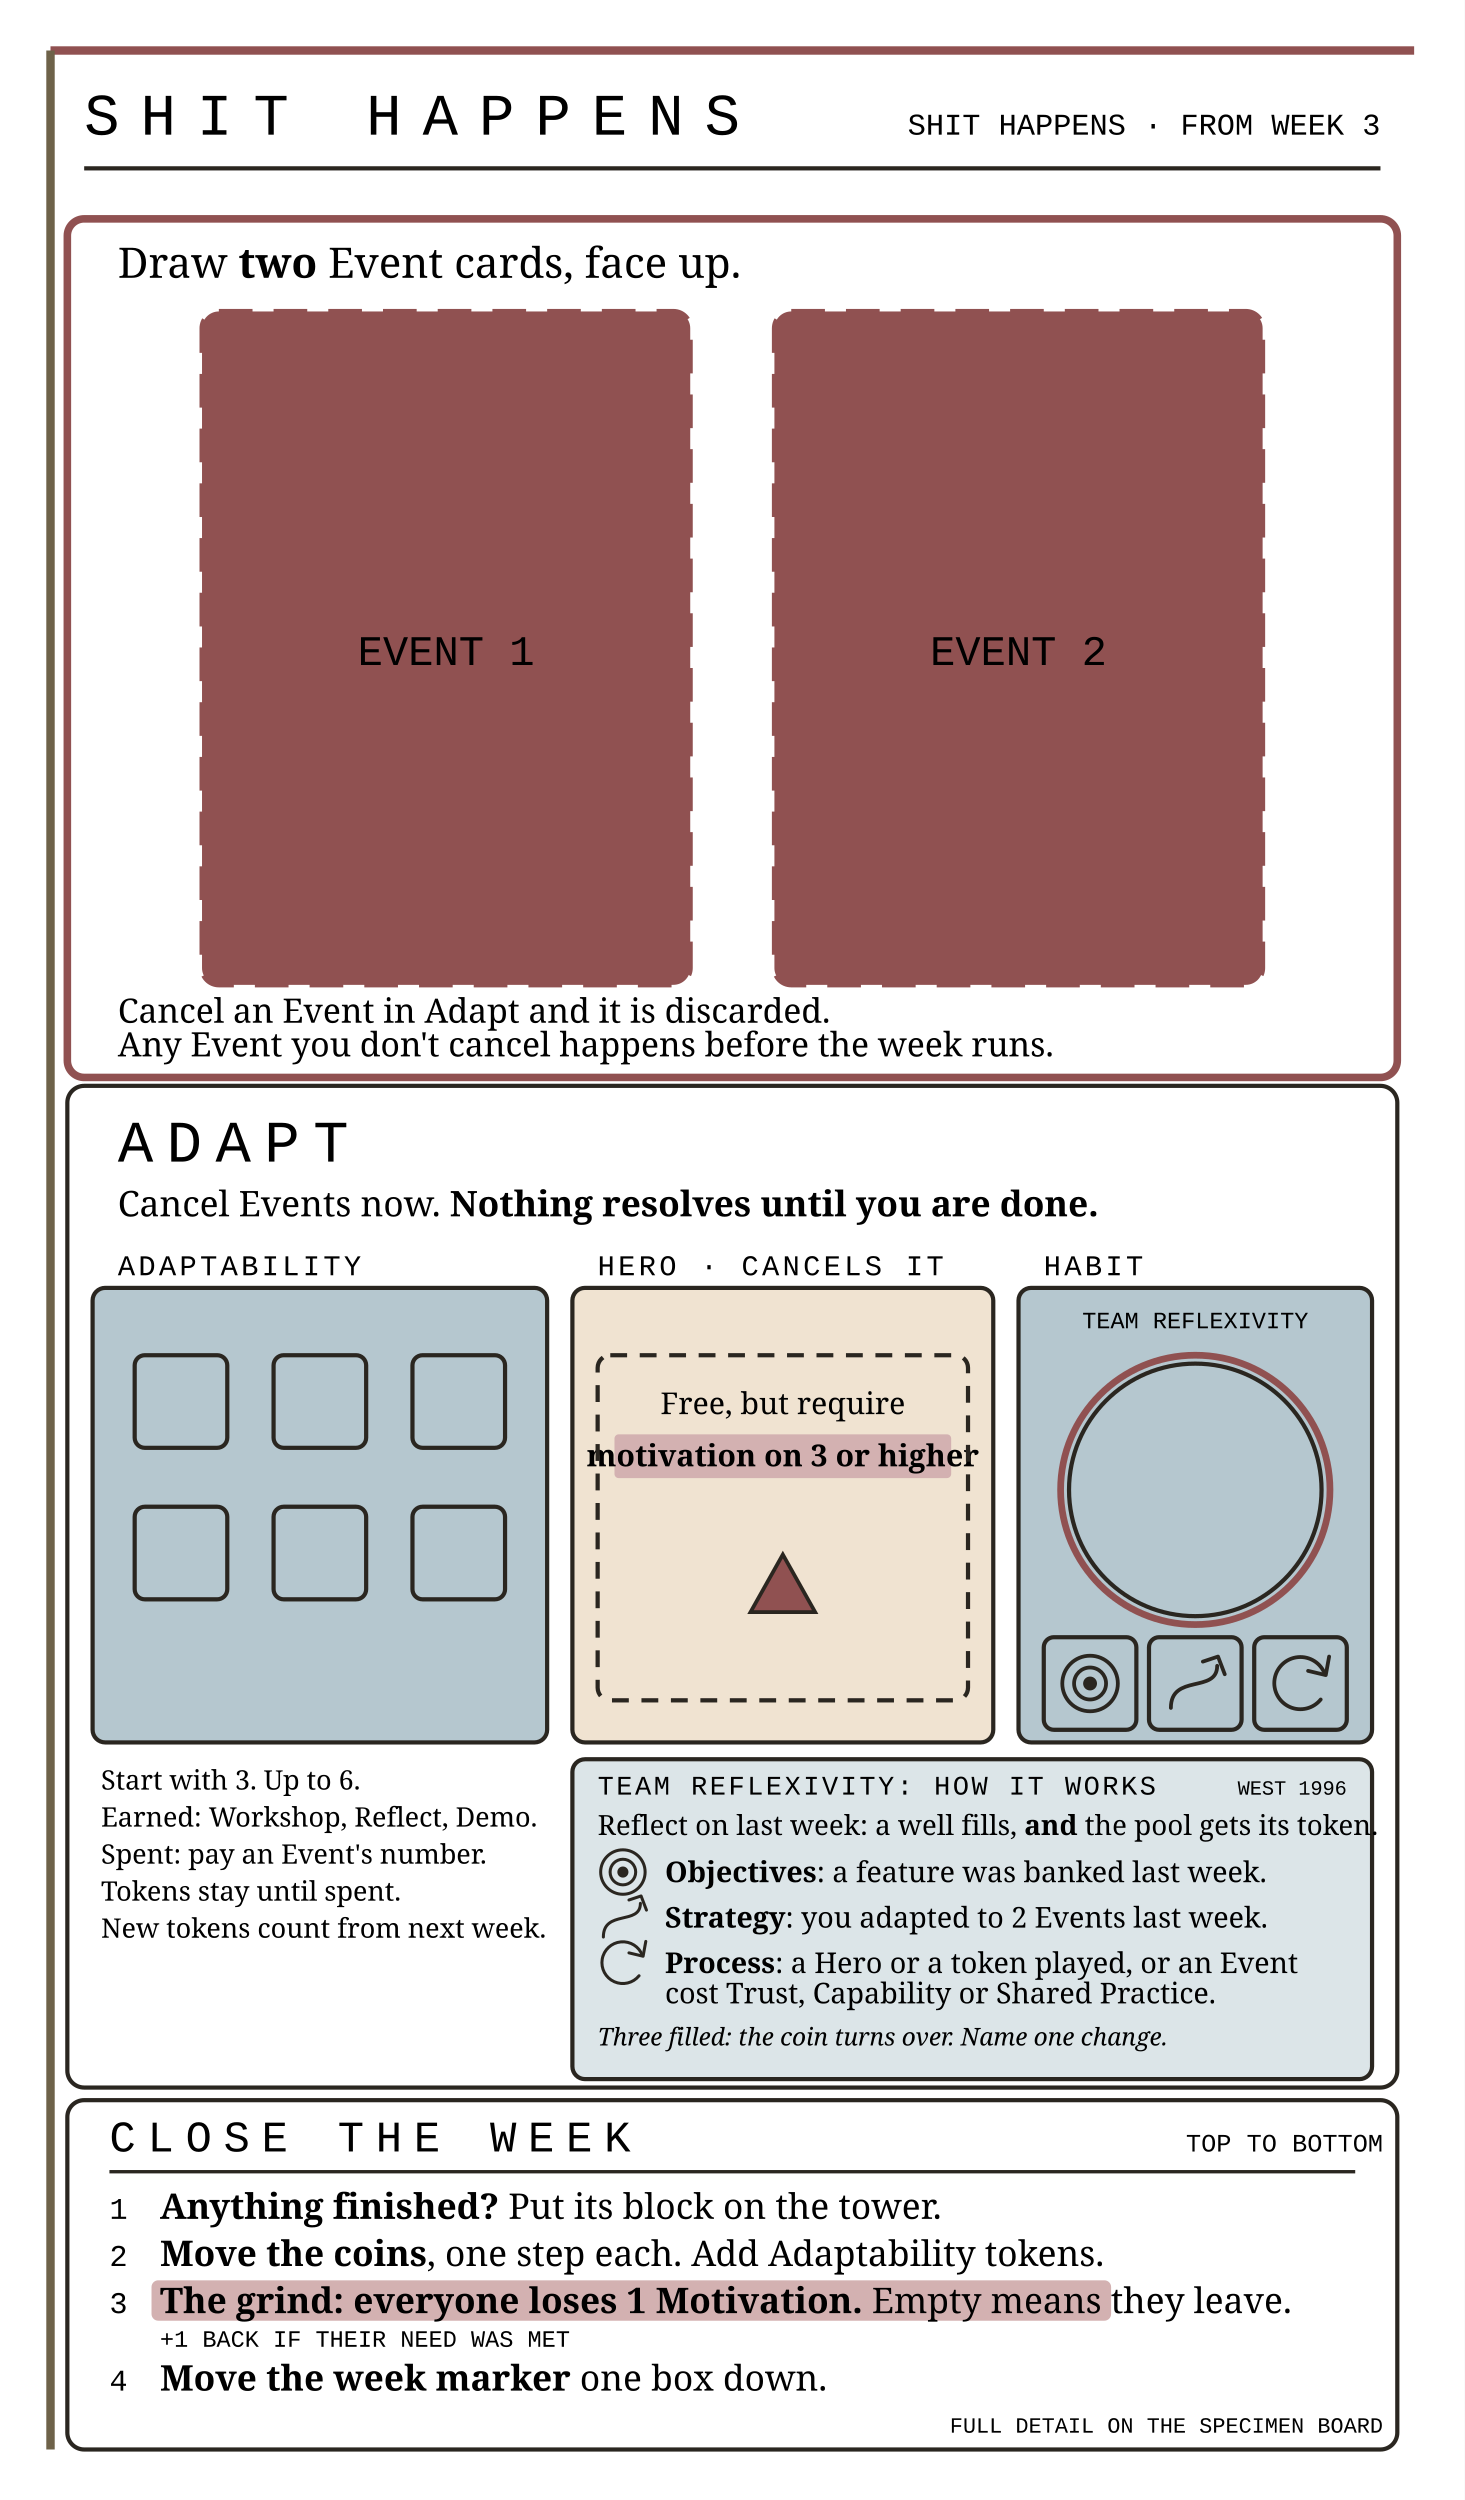
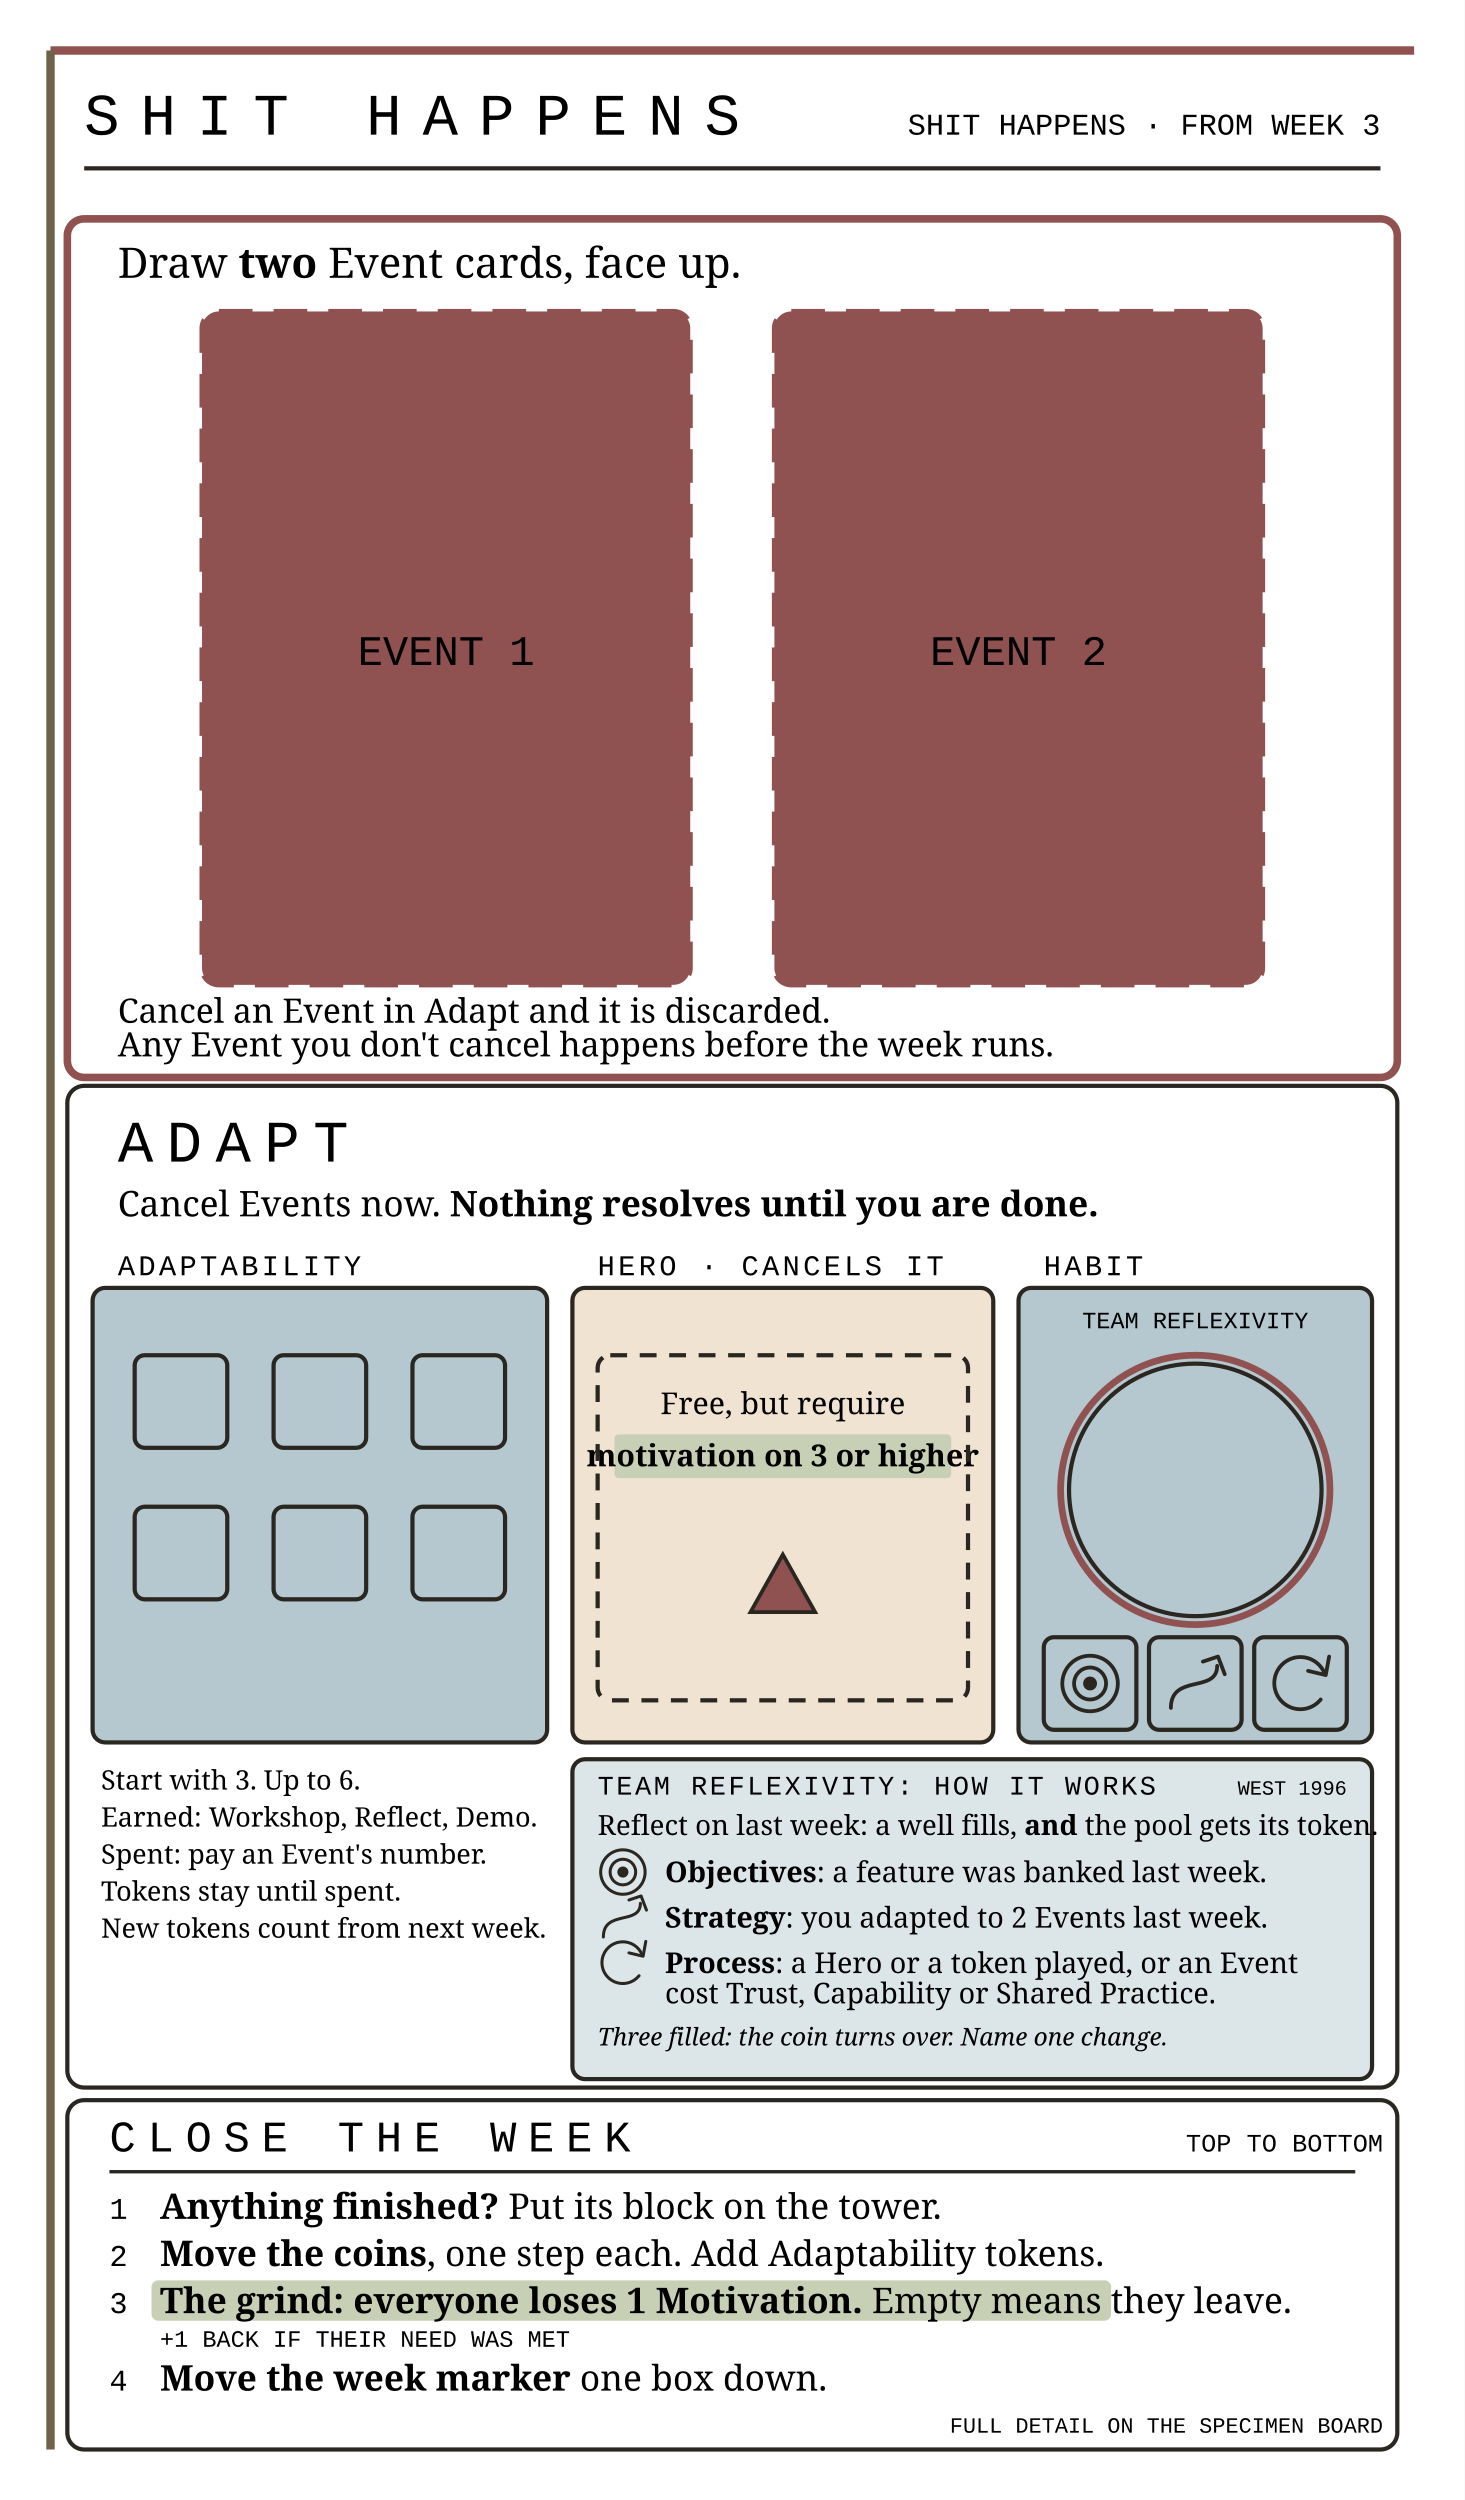
<svg xmlns="http://www.w3.org/2000/svg" width="174mm" height="297mm" viewBox="0 0 174 297">
  <style>
  .s { font-family:"EB Garamond",Garamond,Georgia,serif; fill:#000000; }
  .m { font-family:"IBM Plex Mono","Courier New",monospace; fill:#000000; }
  .r { stroke:#2A2620; stroke-width:.5; fill:none; }
  .w { fill:none; stroke:#2A2620; stroke-width:.5; }
  .h { fill:none; stroke:#2A2620; stroke-width:.4; }
  .slot { fill:none; stroke:#2A2620; stroke-width:.6; stroke-dasharray:4 2.5; }
  .q { fill:#000000; }
  .sy { fill:none; stroke:#2A2620; stroke-width:.45; stroke-linecap:round; stroke-linejoin:round; }
</style>
  <defs>
    <g id="sym-obj" class="sy">
      <circle r="3.3" />
      <circle r="1.9" />
      <circle r=".6" fill="#2A2620" />
    </g>
    <g id="sym-strat" class="sy">
      <path d="M-2.9,2.9 C-2.9,-1.2 2.6,1.2 2.6,-2.1" />
      <path d="M0.9,-2.6 L2.7,-3.2 L3.5,-1.1" />
    </g>
    <g id="sym-proc" class="sy">
      <path d="M2.9,-1.1 A3.1,3.1 0 1 0 2.4,1.9" />
      <path d="M0.9,-1.5 L3.0,-1.0 L3.4,-3.2" />
    </g>
  </defs>
  <rect width="174" height="297" fill="#FFFFFF" />
  <text x="10" y="16" class="m" font-size="7" letter-spacing="2.5">SHIT HAPPENS</text>
  <text x="164" y="16" class="m q" font-size="3.6" text-anchor="end">SHIT HAPPENS · FROM WEEK 3</text>
  <line x1="10" y1="20" x2="164" y2="20" class="r" />
  <rect x="8" y="26" width="158" height="102" rx="2" class="r" style="stroke:#905151;stroke-width:.9" />
  <text x="14" y="33" class="s" font-size="5">Draw <tspan font-weight="bold">two</tspan> Event cards, face up.</text>
  <rect x="24" y="37" width="58" height="80" rx="2" class="slot" style="stroke:#905151;fill:#905151" />
  <text x="53" y="79" class="m" font-size="5" text-anchor="middle" fill="#FFFFFF">EVENT 1</text>
  <rect x="92" y="37" width="58" height="80" rx="2" class="slot" style="stroke:#905151;fill:#905151" />
  <text x="121" y="79" class="m" font-size="5" text-anchor="middle" fill="#FFFFFF">EVENT 2</text>
  <text x="14" y="121.5" class="s" font-size="4">Cancel an Event in Adapt and it is discarded.</text>
  <text x="14" y="125.5" class="s" font-size="4">Any Event you don't cancel happens before the week runs.</text>
  <rect x="8" y="129" width="158" height="119" rx="2" class="r" />
  <text x="14" y="138" class="m" font-size="7" letter-spacing="1.6">ADAPT</text>
  <text x="14" y="144.5" class="s" font-size="4.2">Cancel Events now. <tspan font-weight="bold">Nothing resolves until you are done.</tspan>
  </text>
  <g id="pool">
    <text x="14" y="151.5" class="m q" font-size="3.4" letter-spacing=".4">ADAPTABILITY</text>
    <rect x="11" y="153" width="54" height="54" rx="1.5" fill="#B5C7CF" />
    <rect x="11" y="153" width="54" height="54" rx="1.5" class="w" />
    <rect x="16" y="161" width="11" height="11" rx="1.2" class="w" />
    <rect x="32.5" y="161" width="11" height="11" rx="1.2" class="w" />
    <rect x="49" y="161" width="11" height="11" rx="1.2" class="w" />
    <rect x="16" y="179" width="11" height="11" rx="1.2" class="w" />
    <rect x="32.5" y="179" width="11" height="11" rx="1.2" class="w" />
    <rect x="49" y="179" width="11" height="11" rx="1.2" class="w" />
    <text x="12" y="212.6" class="s" font-size="3.2">Start with 3. Up to 6.</text>
    <text x="12" y="217" class="s" font-size="3.2">Earned: Workshop, Reflect, Demo.</text>
    <text x="12" y="221.4" class="s" font-size="3.2">Spent: pay an Event's number.</text>
    <text x="12" y="225.8" class="s" font-size="3.2">Tokens stay until spent.</text>
    <text x="12" y="230.2" class="s" font-size="3.2">New tokens count from next week.</text>
  </g>
  <g id="lane-1">
    <text x="71" y="151.5" class="m q" font-size="3.4" letter-spacing=".4">HERO · CANCELS IT</text>
    <rect x="68" y="153" width="50" height="54" rx="1.5" fill="#F0E3D1" />
    <rect x="68" y="153" width="50" height="54" rx="1.5" class="w" />
-     <rect x="73" y="170.4" width="40" height="5.2" rx=".5" fill="#D3B1B1" />
+     <rect x="73" y="170.4" width="40" height="5.2" rx=".5" fill="#C7CFB5" />
    <text x="93" y="168" class="s" font-size="3.6" text-anchor="middle">Free, but require</text>
    <text x="93" y="174.2" class="s" font-size="3.6" text-anchor="middle" font-weight="bold">motivation on 3 or higher</text>
    <rect x="71" y="161" width="44" height="41" rx="1.5" class="w" stroke-dasharray="2 1.5" />
    <polygon points="0,-4.32 3.84,2.52 -3.84,2.52" fill="#905151" stroke="#2A2620" stroke-width=".45" transform="translate(93,189)" />
  </g>
  <g id="habit-lane">
    <text x="124" y="151.5" class="m q" font-size="3.4" letter-spacing=".4">HABIT</text>
    <rect x="121" y="153" width="42" height="54" rx="1.5" fill="#B5C7CF" />
    <rect x="121" y="153" width="42" height="54" rx="1.5" class="w" />
    <text x="142" y="157.8" class="m" font-size="2.8" text-anchor="middle">TEAM REFLEXIVITY</text>
    <circle cx="142" cy="177" r="15" class="w" />
    <circle cx="142" cy="177" r="16" class="w" style="stroke:#905151;stroke-width:.8" />
    <rect x="124" y="194.5" width="11" height="11" rx="1.2" class="w" />
    <rect x="136.5" y="194.5" width="11" height="11" rx="1.2" class="w" />
    <rect x="149" y="194.5" width="11" height="11" rx="1.2" class="w" />
    <use href="#sym-obj" transform="translate(129.5,200)" />
    <use href="#sym-strat" transform="translate(142,200)" />
    <use href="#sym-proc" transform="translate(154.5,200)" />
  </g>
  <rect x="68" y="209" width="95" height="38" rx="1.5" fill="#DCE5E8" />
  <rect x="68" y="209" width="95" height="38" rx="1.5" class="w" />
  <text x="71" y="213.2" class="m" font-size="3.2" letter-spacing=".3">TEAM REFLEXIVITY: HOW IT WORKS</text>
  <text x="160" y="213.2" class="m q" font-size="2.4" text-anchor="end">WEST 1996</text>
  <text x="71" y="218" class="s" font-size="3.3">Reflect on last week: a well fills, <tspan font-weight="bold">and</tspan> the pool gets its token.</text>
  <use href="#sym-obj" transform="translate(74,222.4) scale(.8)" />
  <text x="79" y="223.6" class="s" font-size="3.4">
    <tspan font-weight="bold">Objectives</tspan>: a feature was banked last week.</text>
  <use href="#sym-strat" transform="translate(74,227.8) scale(.8)" />
  <text x="79" y="229" class="s" font-size="3.4">
    <tspan font-weight="bold">Strategy</tspan>: you adapted to 2 Events last week.</text>
  <use href="#sym-proc" transform="translate(74,233.2) scale(.8)" />
  <text x="79" y="234.4" class="s" font-size="3.4">
    <tspan font-weight="bold">Process</tspan>: a Hero or a token played, or an Event</text>
  <text x="79" y="238" class="s" font-size="3.4">cost Trust, Capability or Shared Practice.</text>
  <text x="71" y="243" class="s" font-size="2.9" font-style="italic">Three filled: the coin turns over. Name one change.</text>
  <rect x="8" y="249.5" width="158" height="41.5" rx="2" class="r" />
  <text x="13" y="255.6" class="m" font-size="5.2" letter-spacing="1.4">CLOSE THE WEEK</text>
  <text x="164.3" y="255.6" class="m q" font-size="3" text-anchor="end">TOP TO BOTTOM</text>
  <line x1="13" y1="258" x2="161" y2="258" class="h" />
  <text x="13" y="263.6" class="m" font-size="3.6">1</text>
  <text x="19" y="263.6" class="s" font-size="4.2">
    <tspan font-weight="bold">Anything finished?</tspan> Put its block on the tower.</text>
  <text x="13" y="269.2" class="m" font-size="3.6">2</text>
  <text x="19" y="269.2" class="s" font-size="4.2">
    <tspan font-weight="bold">Move the coins</tspan>, one step each. Add Adaptability tokens.</text>
-   <rect x="18" y="270.9" width="114" height="4.8" rx=".8" fill="#D3B1B1" />
+   <rect x="18" y="270.9" width="114" height="4.8" rx=".8" fill="#C7CFB5" />
  <text x="13" y="274.8" class="m" font-size="3.6">3</text>
  <text x="19" y="274.8" class="s" font-size="4.2">
    <tspan font-weight="bold">The grind: everyone loses 1 Motivation.</tspan> Empty means they leave.</text>
  <text x="19" y="278.8" class="m q" font-size="2.8">+1 BACK IF THEIR NEED WAS MET</text>
  <text x="13" y="284" class="m" font-size="3.6">4</text>
  <text x="19" y="284" class="s" font-size="4.2">
    <tspan font-weight="bold">Move the week marker</tspan> one box down.</text>
  <text x="164.3" y="289" class="m q" font-size="2.6" text-anchor="end">FULL DETAIL ON THE SPECIMEN BOARD</text>
  <line x1="6" y1="6" x2="168" y2="6" stroke="#905151" stroke-width="1" />
  <line x1="6" y1="6" x2="6" y2="291" stroke="#6E6249" stroke-width="1" />
</svg>
